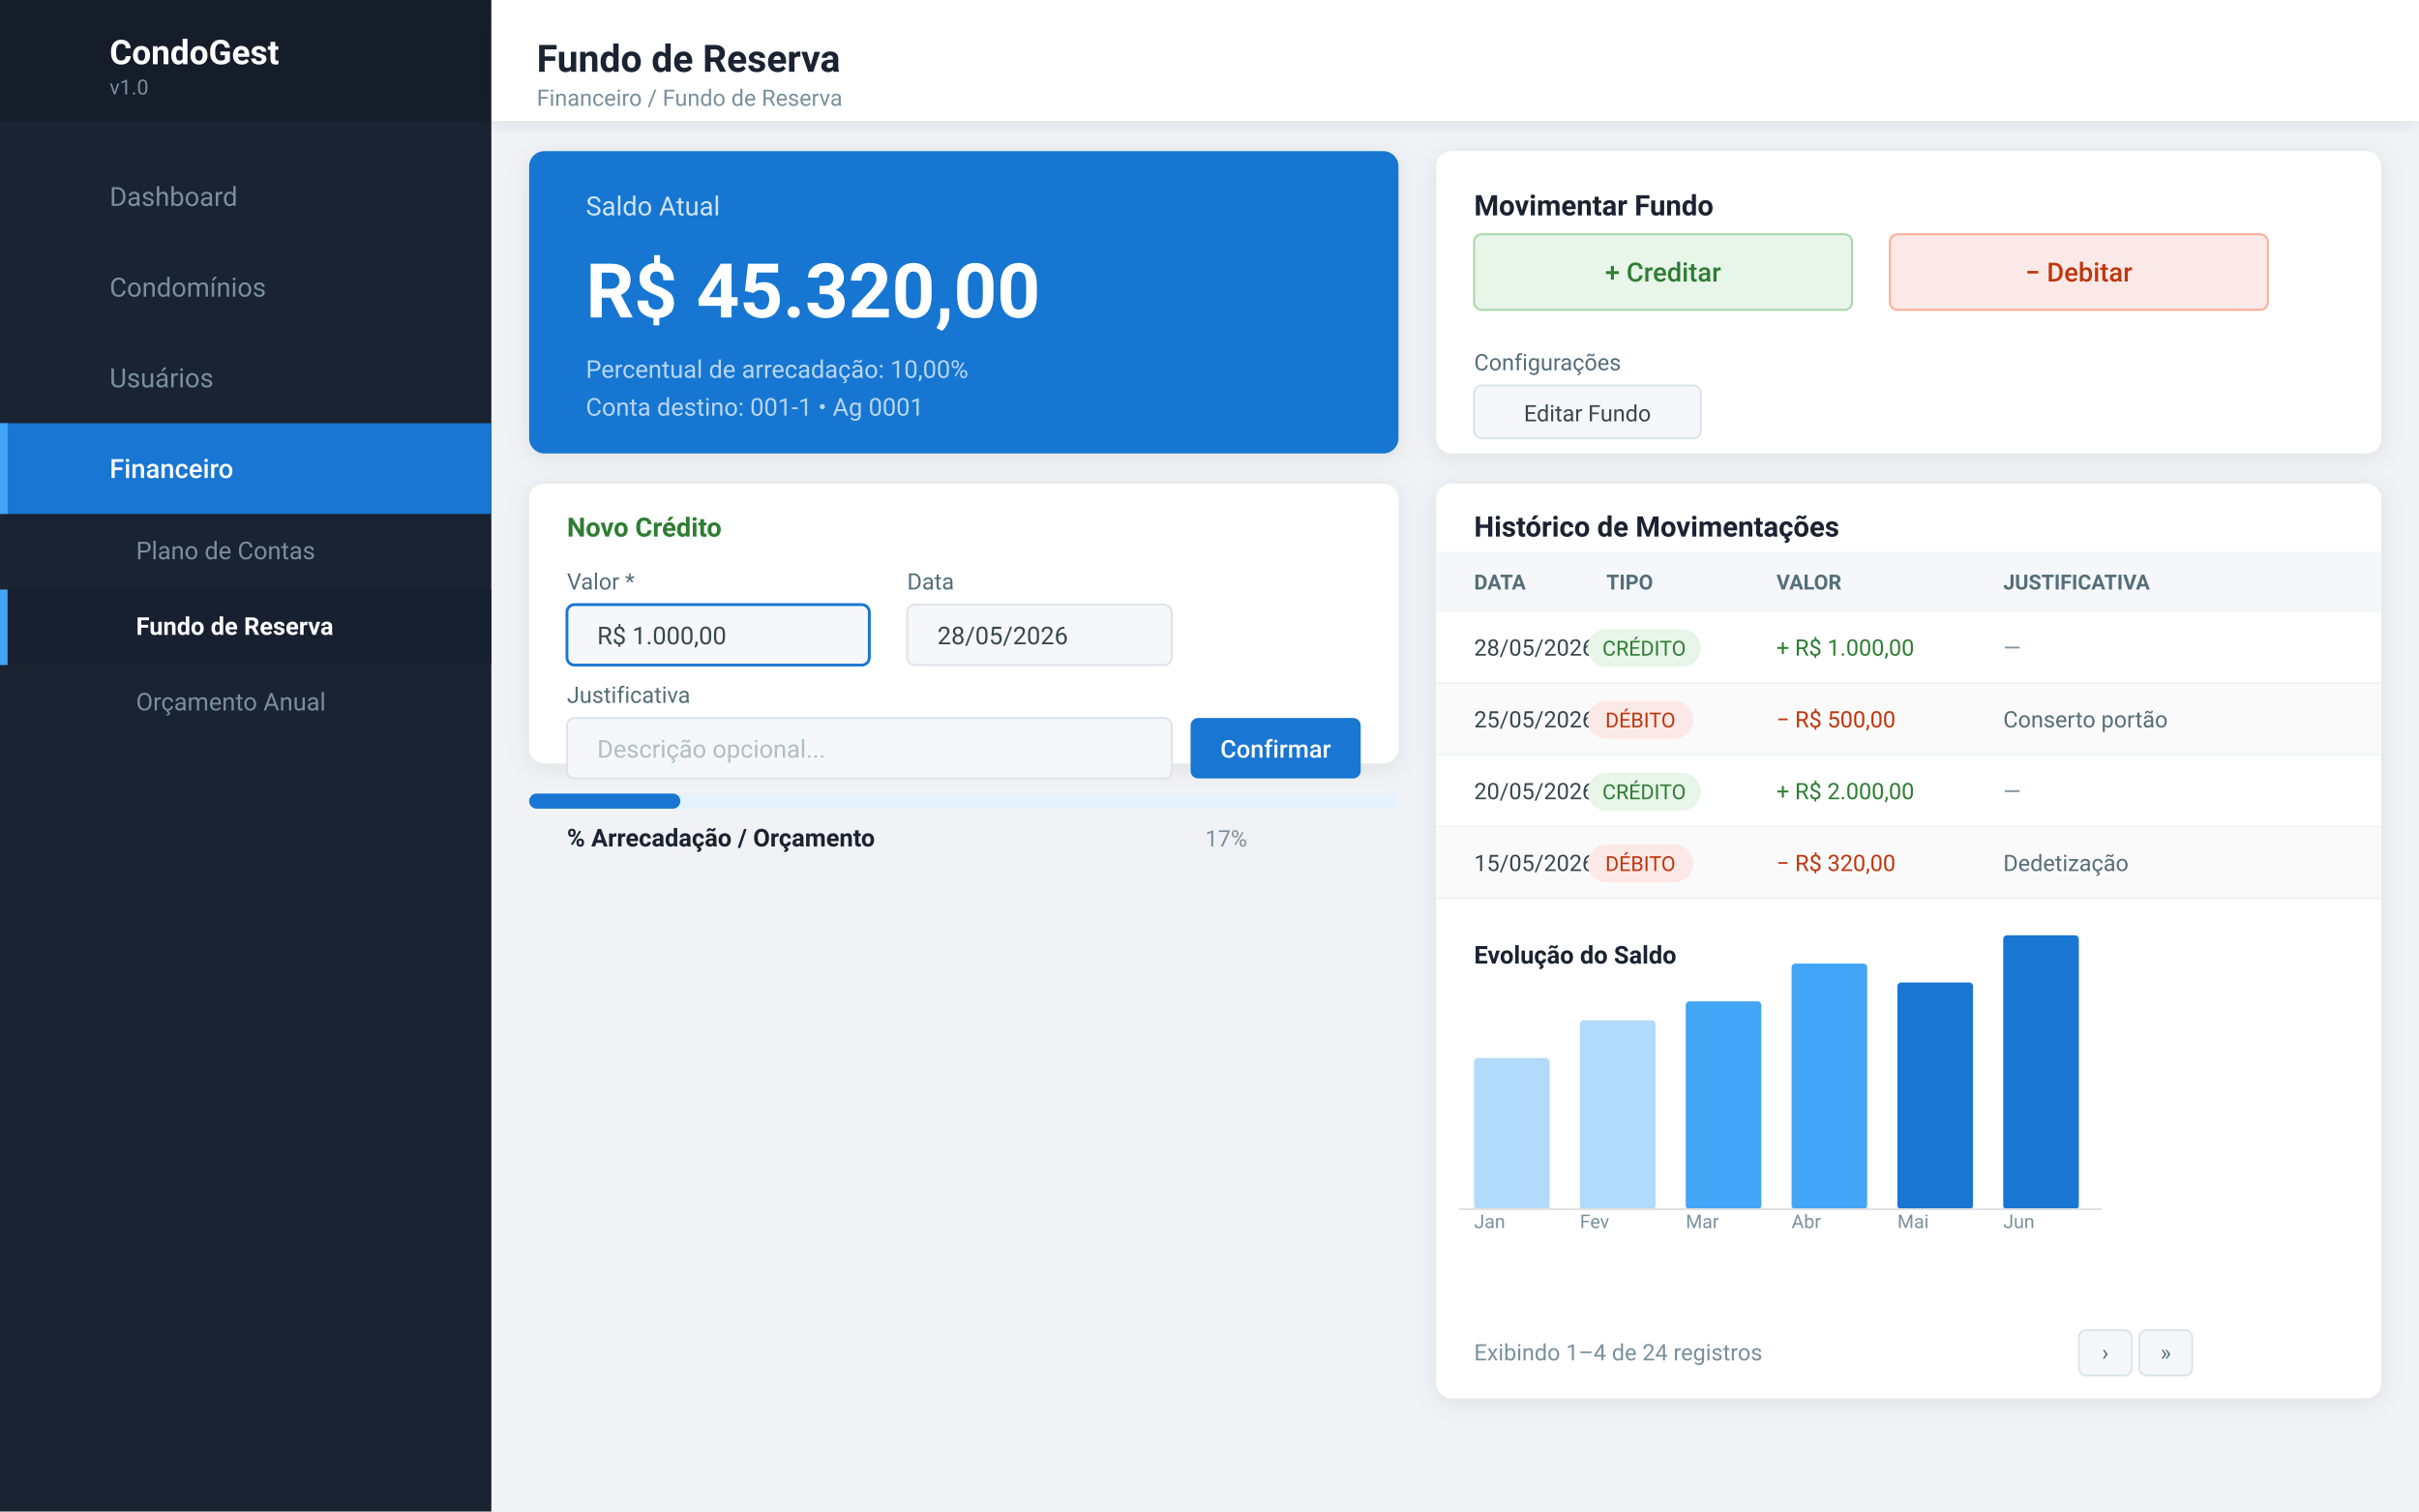
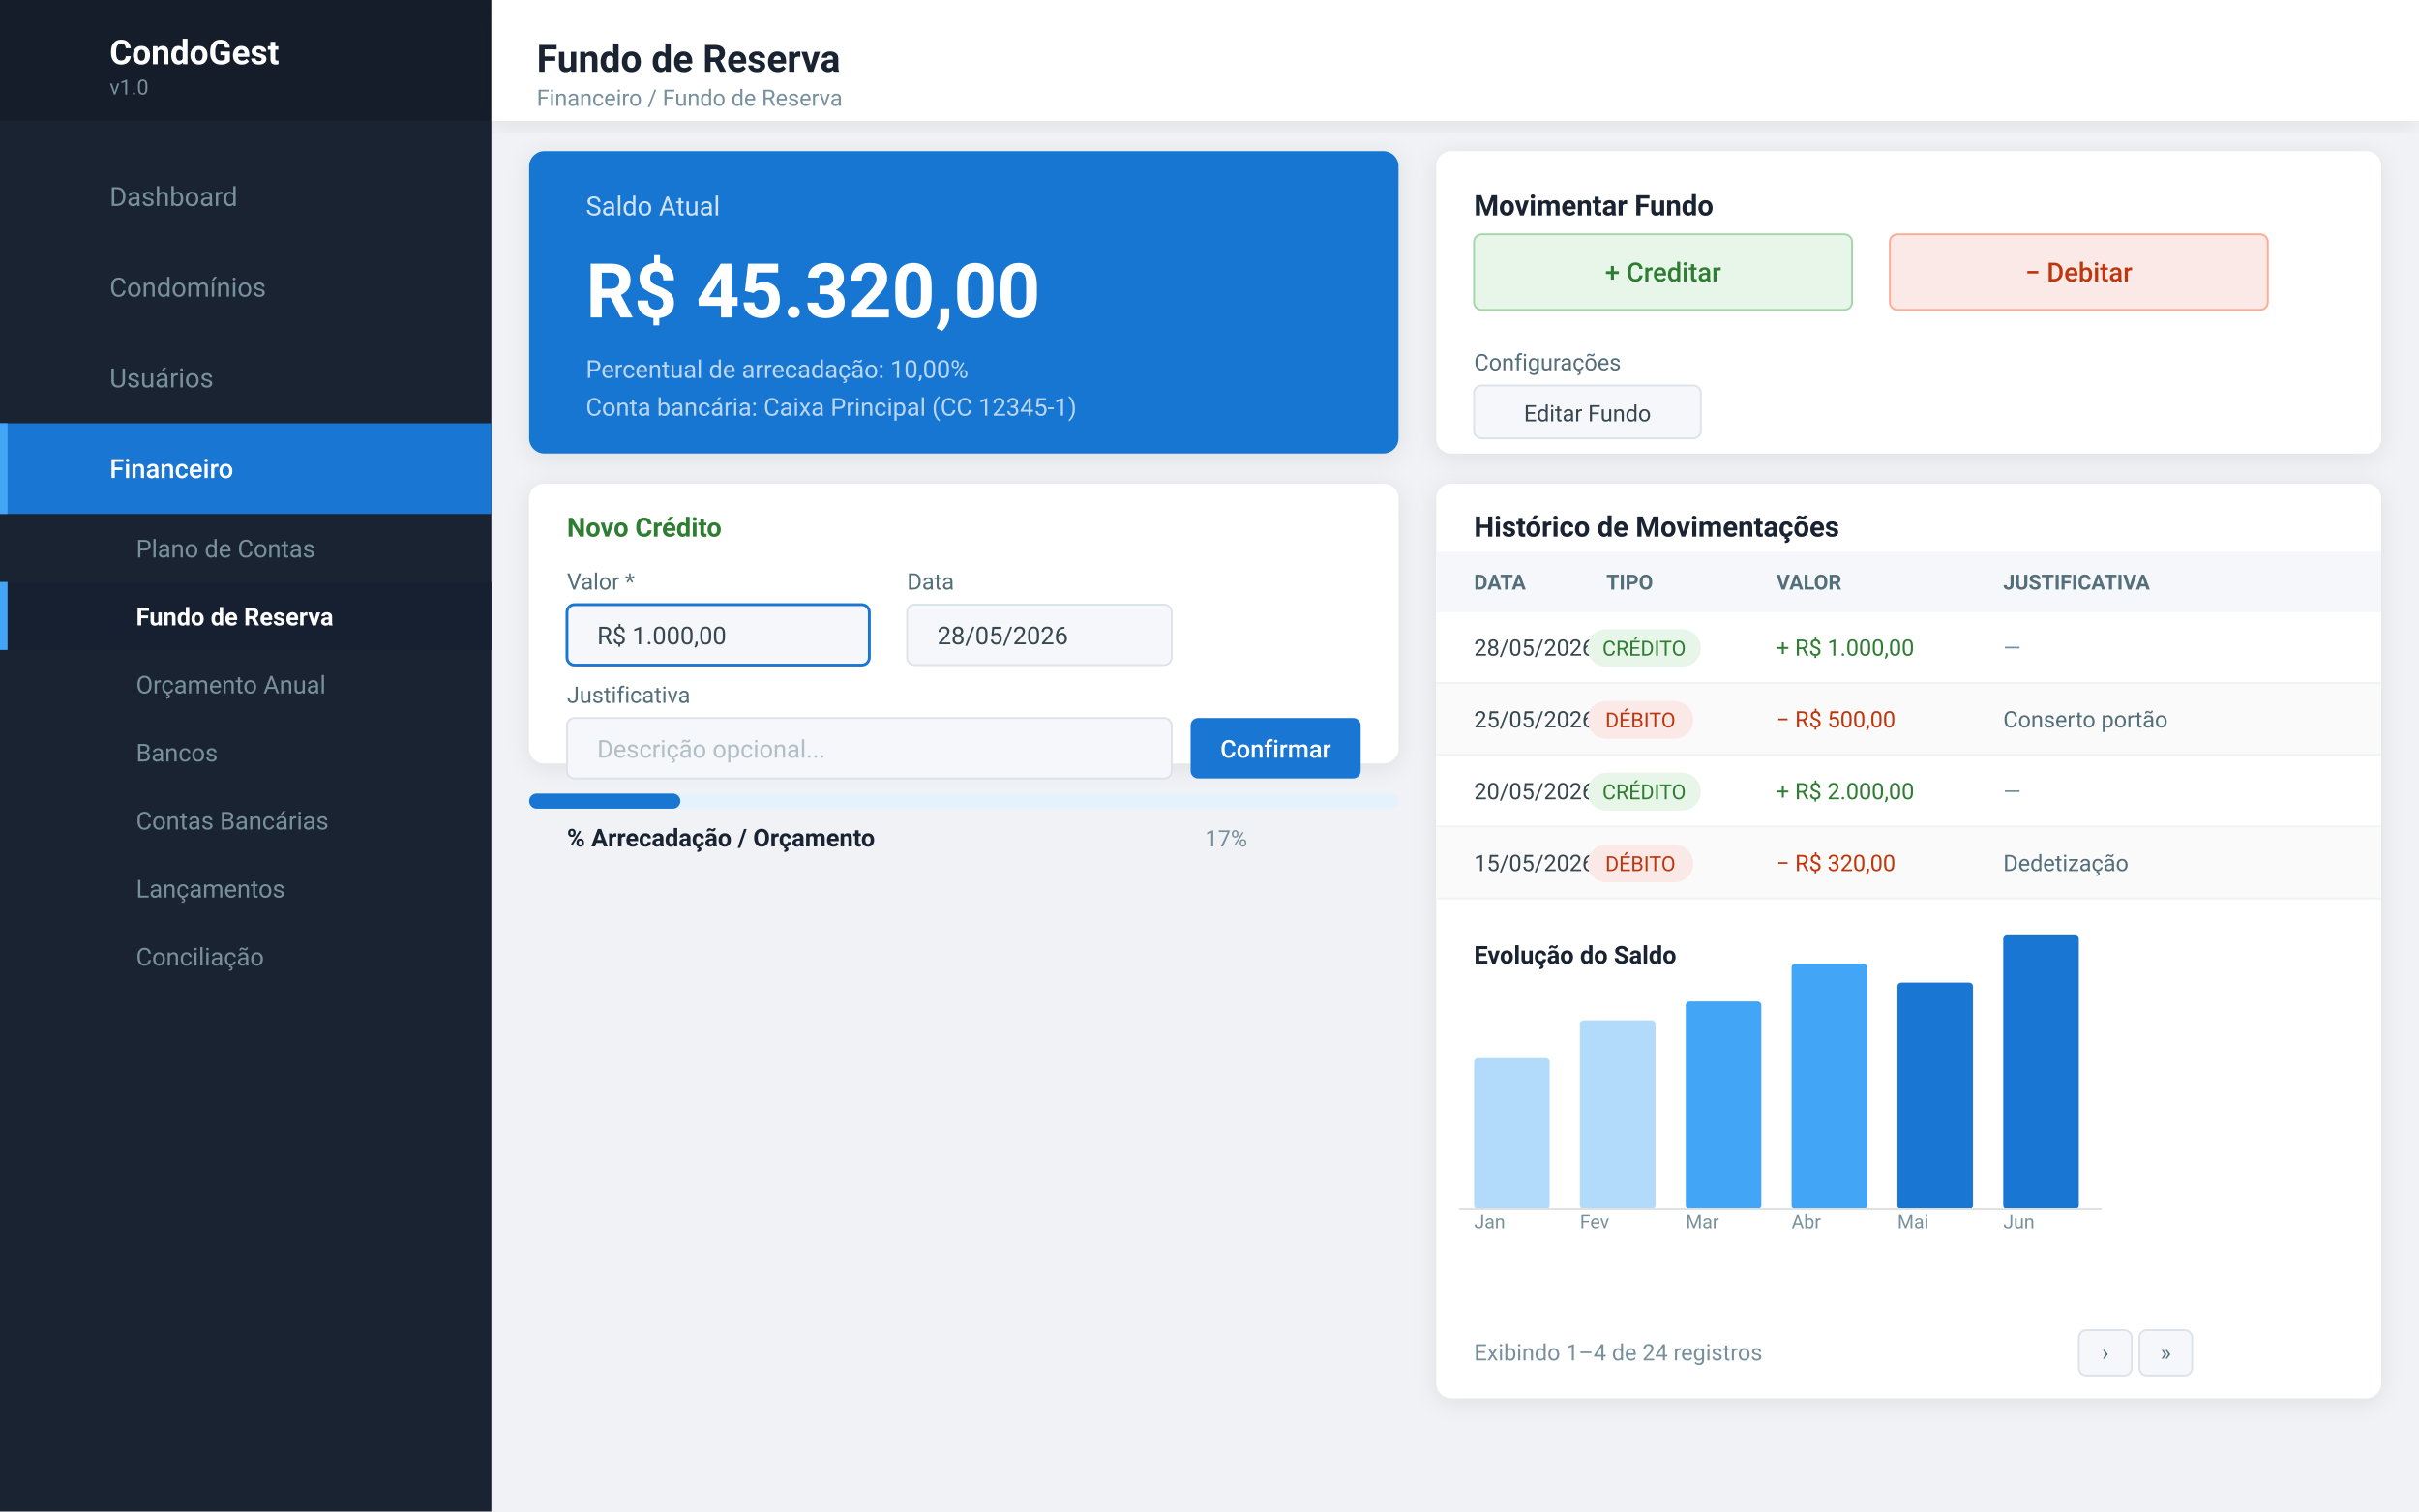
<svg xmlns="http://www.w3.org/2000/svg" width="1280" height="800" font-family="Roboto, Arial, sans-serif">
  <defs>
    <filter id="card-shadow">
      <feDropShadow dx="0" dy="2" stdDeviation="6" flood-color="#000" flood-opacity="0.08" />
    </filter>
  </defs>
  <rect width="1280" height="800" fill="#F0F2F5" />
  <rect width="260" height="800" fill="#1A2332" />
  <rect x="0" y="0" width="260" height="64" fill="#151D2B" />
  <text x="58" y="34" font-size="18" font-weight="700" fill="white">CondoGest</text>
  <text x="58" y="50" font-size="11" fill="#78909C">v1.0</text>
  <text x="58" y="109" font-size="14" fill="#78909C">Dashboard</text>
  <text x="58" y="157" font-size="14" fill="#78909C">Condomínios</text>
  <text x="58" y="205" font-size="14" fill="#78909C">Usuários</text>
  <rect x="0" y="224" width="260" height="48" fill="#1976D2" />
  <rect x="0" y="224" width="4" height="48" fill="#42A5F5" />
  <text x="58" y="253" font-size="14" font-weight="500" fill="white">Financeiro</text>
-   <rect x="0" y="272" width="260" height="40" fill="transparent" />
-   <text x="72" y="296" font-size="13" fill="#78909C">Plano de Contas</text>
-   <rect x="0" y="312" width="260" height="40" fill="#162030" />
-   <rect x="0" y="312" width="4" height="40" fill="#42A5F5" />
-   <text x="72" y="336" font-size="13" font-weight="600" fill="white">Fundo de Reserva</text>
-   <rect x="0" y="352" width="260" height="40" fill="transparent" />
-   <text x="72" y="376" font-size="13" fill="#78909C">Orçamento Anual</text>
+   <rect x="0" y="272" width="260" height="36" fill="transparent" />
+   <text x="72" y="295" font-size="13" fill="#78909C">Plano de Contas</text>
+   <rect x="0" y="308" width="260" height="36" fill="#162030" />
+   <rect x="0" y="308" width="4" height="36" fill="#42A5F5" />
+   <text x="72" y="331" font-size="13" font-weight="600" fill="white">Fundo de Reserva</text>
+   <rect x="0" y="344" width="260" height="36" fill="transparent" />
+   <text x="72" y="367" font-size="13" fill="#78909C">Orçamento Anual</text>
+   <rect x="0" y="380" width="260" height="36" fill="transparent" />
+   <text x="72" y="403" font-size="13" fill="#78909C">Bancos</text>
+   <rect x="0" y="416" width="260" height="36" fill="transparent" />
+   <text x="72" y="439" font-size="13" fill="#78909C">Contas Bancárias</text>
+   <rect x="0" y="452" width="260" height="36" fill="transparent" />
+   <text x="72" y="475" font-size="13" fill="#78909C">Lançamentos</text>
+   <rect x="0" y="488" width="260" height="36" fill="transparent" />
+   <text x="72" y="511" font-size="13" fill="#78909C">Conciliação</text>
  <rect x="260" y="0" width="1020" height="64" fill="white" filter="url(#card-shadow)" />
  <text x="284" y="38" font-size="20" font-weight="600" fill="#1A2332">Fundo de Reserva</text>
  <text x="284" y="56" font-size="12" fill="#78909C">Financeiro / Fundo de Reserva</text>
  <rect x="280" y="80" width="460" height="160" rx="8" fill="#1976D2" filter="url(#card-shadow)" />
  <text x="310" y="114" font-size="14" fill="rgba(255,255,255,0.8)">Saldo Atual</text>
  <text x="310" y="168" font-size="40" font-weight="700" fill="white">R$ 45.320,00</text>
  <text x="310" y="200" font-size="13" fill="rgba(255,255,255,0.7)">Percentual de arrecadação: 10,00%</text>
-   <text x="310" y="220" font-size="13" fill="rgba(255,255,255,0.7)">Conta destino: 001-1  •  Ag 0001</text>
+   <text x="310" y="220" font-size="13" fill="rgba(255,255,255,0.7)">Conta bancária: Caixa Principal (CC 12345-1)</text>
  <rect x="760" y="80" width="500" height="160" rx="8" fill="white" filter="url(#card-shadow)" />
  <text x="780" y="114" font-size="15" font-weight="600" fill="#1A2332">Movimentar Fundo</text>
  <rect x="780" y="124" width="200" height="40" rx="4" fill="#E8F5E9" stroke="#A5D6A7" stroke-width="1" />
  <text x="880" y="149" font-size="14" font-weight="500" fill="#2E7D32" text-anchor="middle">+ Creditar</text>
  <rect x="1000" y="124" width="200" height="40" rx="4" fill="#FBE9E7" stroke="#FFAB91" stroke-width="1" />
  <text x="1100" y="149" font-size="14" font-weight="500" fill="#BF360C" text-anchor="middle">− Debitar</text>
  <text x="780" y="196" font-size="12" fill="#546E7A">Configurações</text>
  <rect x="780" y="204" width="120" height="28" rx="4" fill="#F5F7FA" stroke="#DDE3EA" stroke-width="1" />
  <text x="840" y="223" font-size="12" fill="#37474F" text-anchor="middle">Editar Fundo</text>
  <rect x="280" y="256" width="460" height="148" rx="8" fill="white" filter="url(#card-shadow)" />
  <text x="300" y="284" font-size="14" font-weight="600" fill="#2E7D32">Novo Crédito</text>
  <text x="300" y="312" font-size="12" fill="#546E7A">Valor *</text>
  <rect x="300" y="320" width="160" height="32" rx="4" fill="#F5F7FA" stroke="#1976D2" stroke-width="1.5" />
  <text x="316" y="341" font-size="13" fill="#37474F">R$ 1.000,00</text>
  <text x="480" y="312" font-size="12" fill="#546E7A">Data</text>
  <rect x="480" y="320" width="140" height="32" rx="4" fill="#F5F7FA" stroke="#DDE3EA" stroke-width="1" />
  <text x="496" y="341" font-size="13" fill="#37474F">28/05/2026</text>
  <text x="300" y="372" font-size="12" fill="#546E7A">Justificativa</text>
  <rect x="300" y="380" width="320" height="32" rx="4" fill="#F5F7FA" stroke="#DDE3EA" stroke-width="1" />
  <text x="316" y="401" font-size="13" fill="#B0BEC5">Descrição opcional...</text>
  <rect x="630" y="380" width="90" height="32" rx="4" fill="#1976D2" />
  <text x="675" y="401" font-size="13" font-weight="500" fill="white" text-anchor="middle">Confirmar</text>
  <rect x="760" y="256" width="500" height="484" rx="8" fill="white" filter="url(#card-shadow)" />
  <text x="780" y="284" font-size="15" font-weight="600" fill="#1A2332">Histórico de Movimentações</text>
  <rect x="760" y="292" width="500" height="32" fill="#F5F7FA" />
  <text x="780" y="312" font-size="11" font-weight="600" fill="#546E7A">DATA</text>
  <text x="850" y="312" font-size="11" font-weight="600" fill="#546E7A">TIPO</text>
  <text x="940" y="312" font-size="11" font-weight="600" fill="#546E7A">VALOR</text>
  <text x="1060" y="312" font-size="11" font-weight="600" fill="#546E7A">JUSTIFICATIVA</text>
  <rect x="760" y="324" width="500" height="38" fill="white" />
  <text x="780" y="347" font-size="12" fill="#37474F">28/05/2026</text>
  <rect x="840" y="333" width="60" height="20" rx="10" fill="#E8F5E9" />
  <text x="870" y="347" font-size="11" fill="#2E7D32" text-anchor="middle">CRÉDITO</text>
  <text x="940" y="347" font-size="12" fill="#2E7D32">+ R$ 1.000,00</text>
  <text x="1060" y="347" font-size="12" fill="#78909C">—</text>
  <rect x="760" y="361" width="500" height="1" fill="#F0F2F5" />
  <rect x="760" y="362" width="500" height="38" fill="#FAFAFA" />
  <text x="780" y="385" font-size="12" fill="#37474F">25/05/2026</text>
  <rect x="840" y="371" width="56" height="20" rx="10" fill="#FBE9E7" />
  <text x="868" y="385" font-size="11" fill="#BF360C" text-anchor="middle">DÉBITO</text>
  <text x="940" y="385" font-size="12" fill="#BF360C">− R$ 500,00</text>
  <text x="1060" y="385" font-size="12" fill="#546E7A">Conserto portão</text>
  <rect x="760" y="399" width="500" height="1" fill="#F0F2F5" />
  <rect x="760" y="400" width="500" height="38" fill="white" />
  <text x="780" y="423" font-size="12" fill="#37474F">20/05/2026</text>
  <rect x="840" y="409" width="60" height="20" rx="10" fill="#E8F5E9" />
  <text x="870" y="423" font-size="11" fill="#2E7D32" text-anchor="middle">CRÉDITO</text>
  <text x="940" y="423" font-size="12" fill="#2E7D32">+ R$ 2.000,00</text>
  <text x="1060" y="423" font-size="12" fill="#78909C">—</text>
  <rect x="760" y="437" width="500" height="1" fill="#F0F2F5" />
  <rect x="760" y="438" width="500" height="38" fill="#FAFAFA" />
  <text x="780" y="461" font-size="12" fill="#37474F">15/05/2026</text>
  <rect x="840" y="447" width="56" height="20" rx="10" fill="#FBE9E7" />
  <text x="868" y="461" font-size="11" fill="#BF360C" text-anchor="middle">DÉBITO</text>
  <text x="940" y="461" font-size="12" fill="#BF360C">− R$ 320,00</text>
  <text x="1060" y="461" font-size="12" fill="#546E7A">Dedetização</text>
  <rect x="760" y="475" width="500" height="1" fill="#F0F2F5" />
  <text x="780" y="510" font-size="13" font-weight="600" fill="#1A2332">Evolução do Saldo</text>
  <rect x="780" y="560" width="40" height="80" rx="2" fill="#90CAF9" opacity="0.7" />
  <rect x="836" y="540" width="40" height="100" rx="2" fill="#90CAF9" opacity="0.7" />
  <rect x="892" y="530" width="40" height="110" rx="2" fill="#42A5F5" />
  <rect x="948" y="510" width="40" height="130" rx="2" fill="#42A5F5" />
  <rect x="1004" y="520" width="40" height="120" rx="2" fill="#1976D2" />
  <rect x="1060" y="495" width="40" height="145" rx="2" fill="#1976D2" />
  <text x="780" y="650" font-size="10" fill="#78909C">Jan</text>
  <text x="836" y="650" font-size="10" fill="#78909C">Fev</text>
  <text x="892" y="650" font-size="10" fill="#78909C">Mar</text>
  <text x="948" y="650" font-size="10" fill="#78909C">Abr</text>
  <text x="1004" y="650" font-size="10" fill="#78909C">Mai</text>
  <text x="1060" y="650" font-size="10" fill="#78909C">Jun</text>
  <line x1="772" y1="640" x2="1112" y2="640" stroke="#E0E0E0" stroke-width="1" />
  <rect x="780" y="700" width="440" height="32" fill="transparent" />
  <text x="780" y="720" font-size="12" fill="#78909C">Exibindo 1–4 de 24 registros</text>
  <rect x="1100" y="704" width="28" height="24" rx="4" fill="#F5F7FA" stroke="#DDE3EA" stroke-width="1" />
  <text x="1114" y="720" font-size="12" fill="#546E7A" text-anchor="middle">›</text>
  <rect x="1132" y="704" width="28" height="24" rx="4" fill="#F5F7FA" stroke="#DDE3EA" stroke-width="1" />
  <text x="1146" y="720" font-size="12" fill="#546E7A" text-anchor="middle">»</text>
  <rect x="280" y="420" width="460" height="8" rx="4" fill="#E3F2FD" />
  <rect x="280" y="420" width="80" height="8" rx="4" fill="#1976D2" />
  <text x="300" y="448" font-size="13" font-weight="600" fill="#1A2332">% Arrecadação / Orçamento</text>
  <text x="660" y="448" font-size="12" fill="#78909C" text-anchor="end">17%</text>
</svg>
